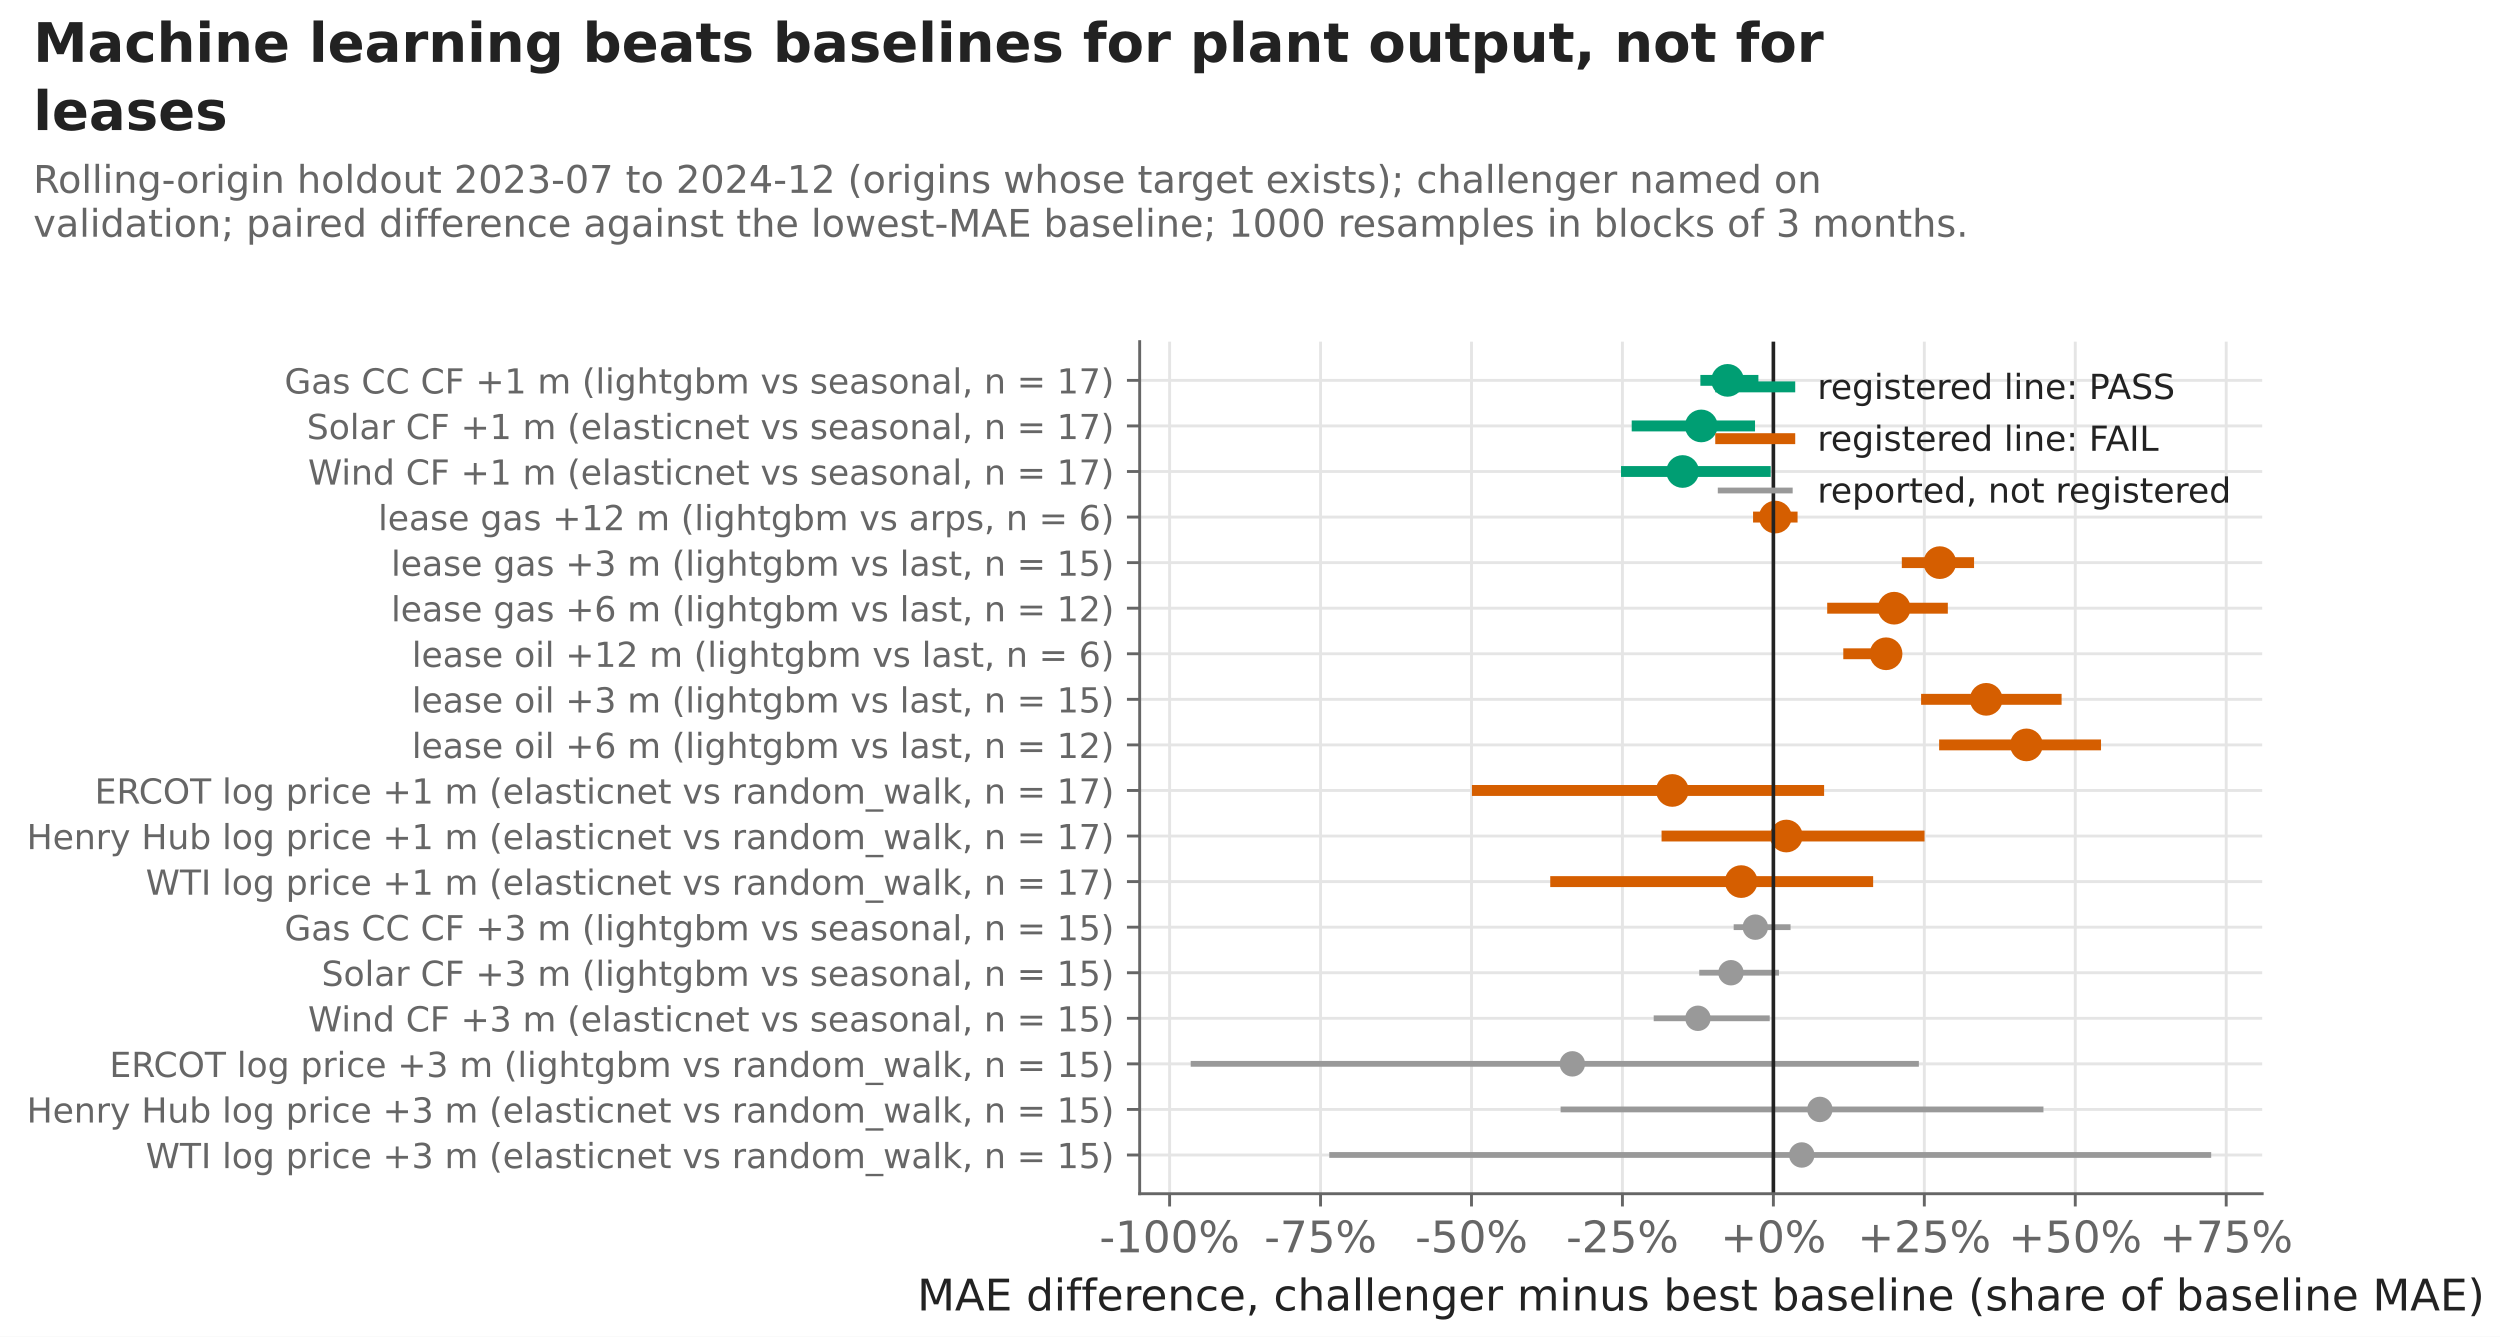
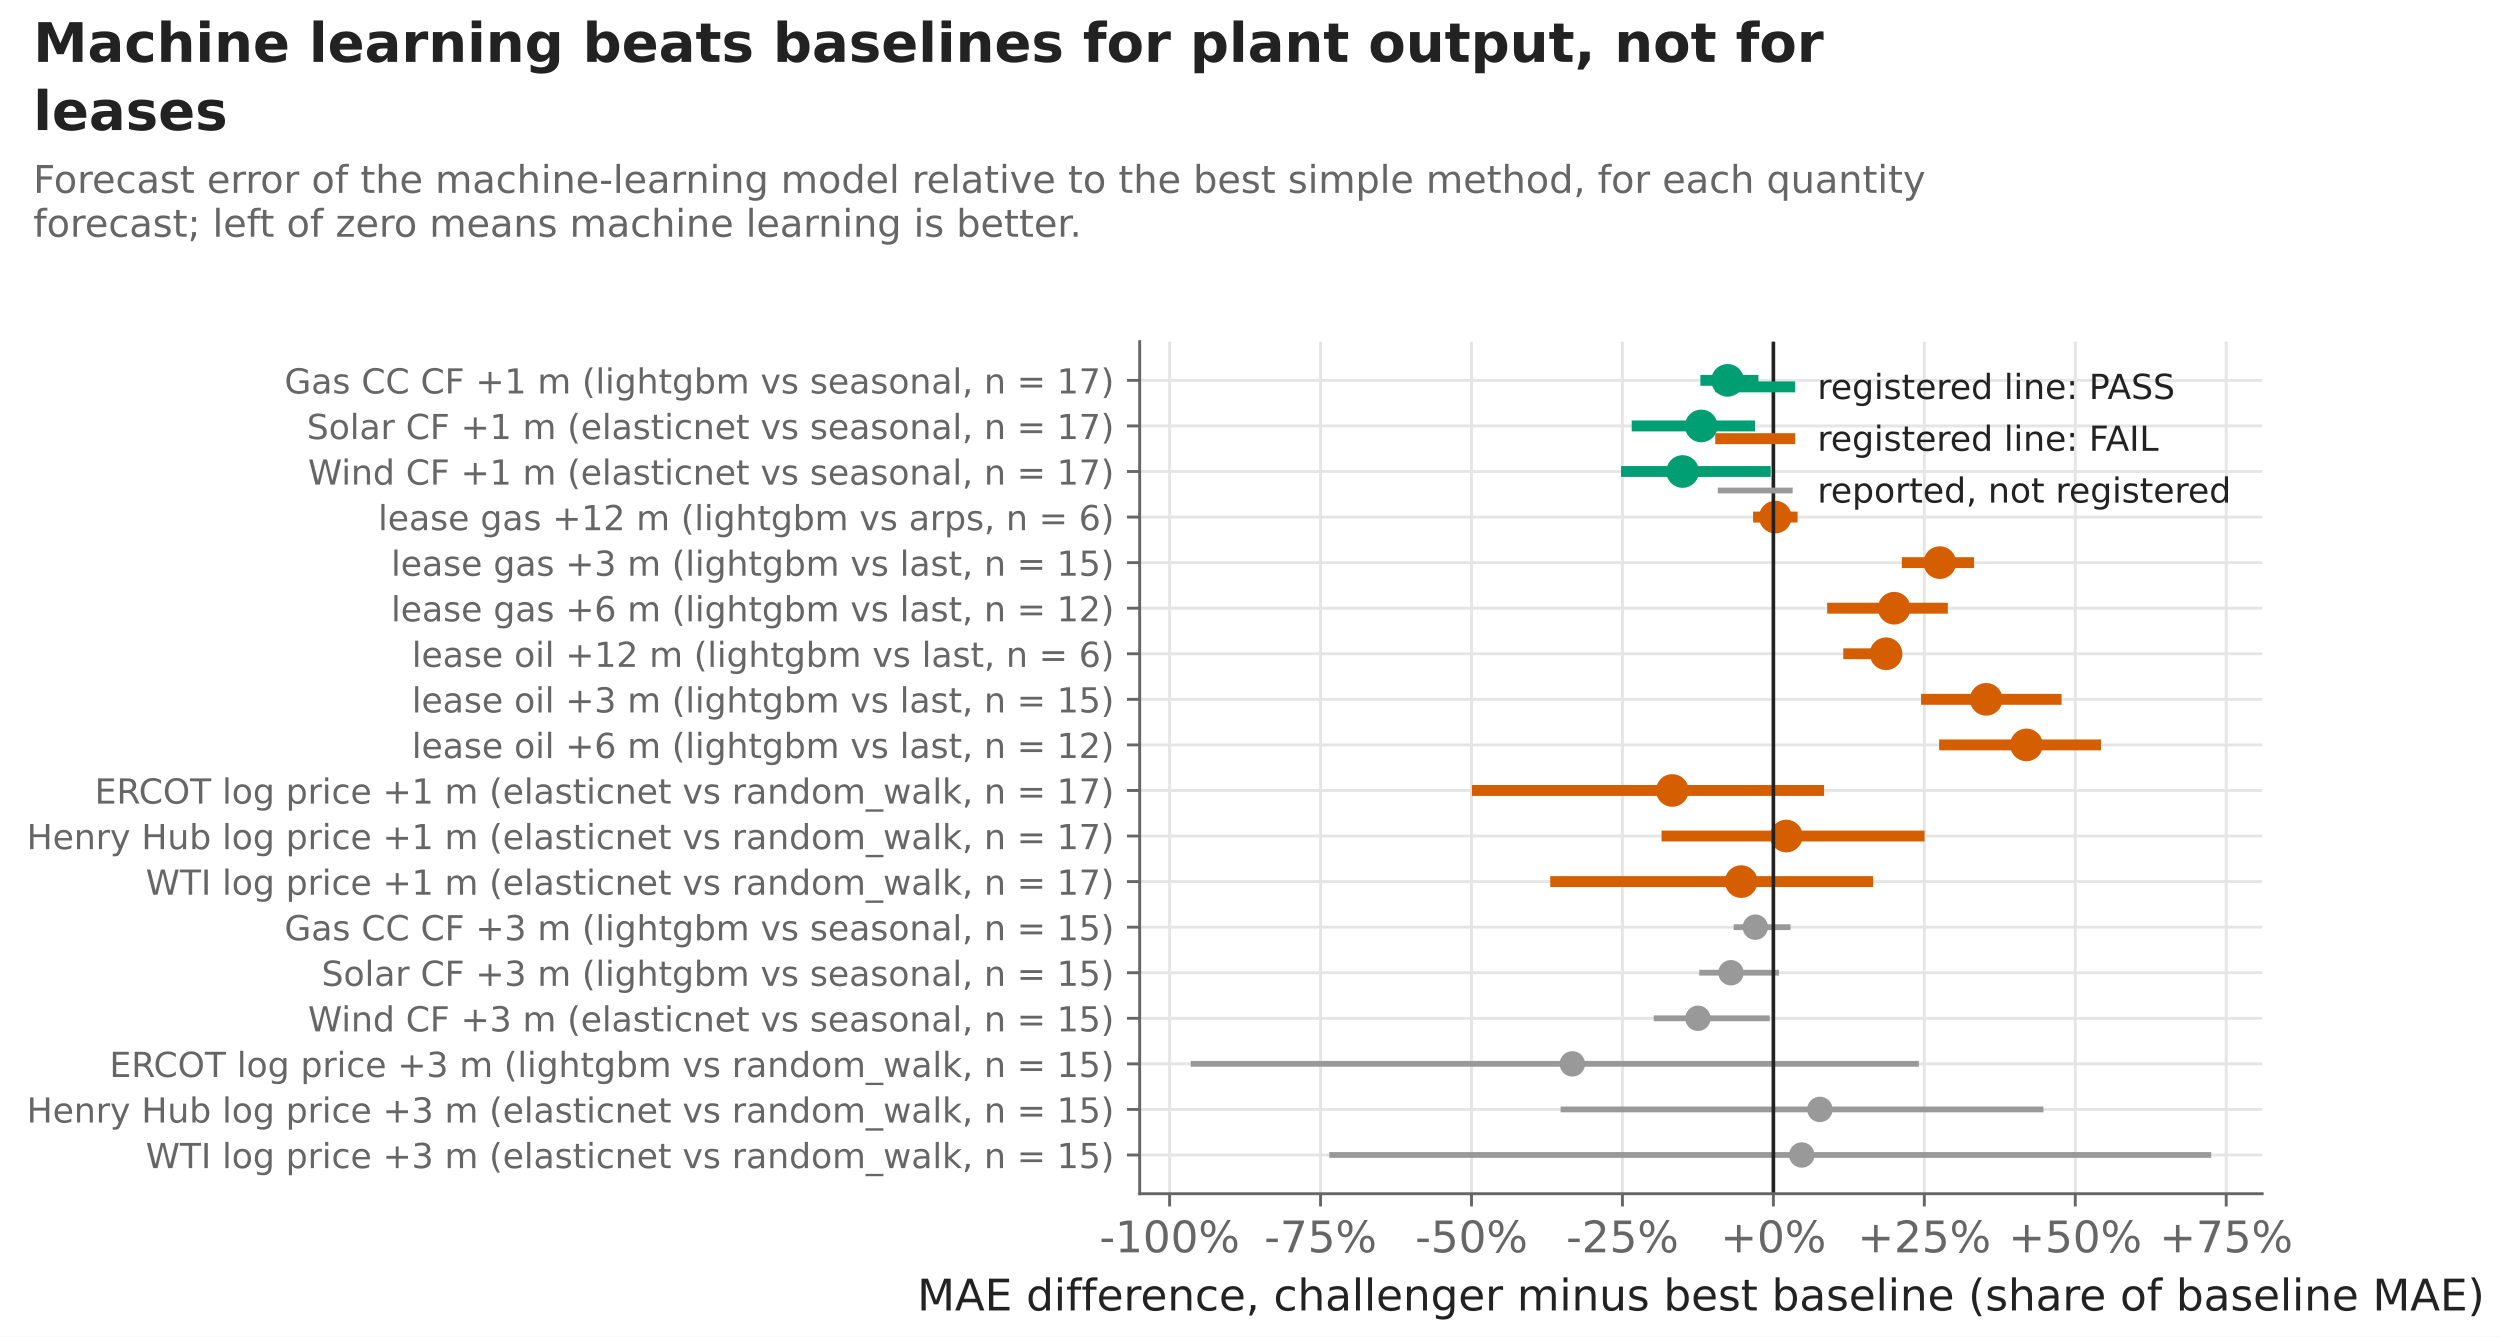
<svg xmlns="http://www.w3.org/2000/svg" xmlns:xlink="http://www.w3.org/1999/xlink" width="687.71pt" height="367.694pt" viewBox="0 0 687.71 367.694" version="1.1">
  <defs>
    <style type="text/css">*{stroke-linejoin: round; stroke-linecap: butt}</style>
  </defs>
  <g id="figure_1">
    <g id="patch_1">
      <path d="M 0 367.694  L 687.71 367.694  L 687.71 0  L 0 0  z " style="fill: #ffffff" />
    </g>
    <g id="axes_1">
      <g id="patch_2">
        <path d="M 313.505 328.374  L 622.297 328.374  L 622.297 93.98  L 313.505 93.98  z " style="fill: #ffffff" />
      </g>
      <g id="matplotlib.axis_1">
        <g id="xtick_1">
          <g id="line2d_1">
            <path d="M 321.74 328.374  L 321.74 93.98  " clip-path="url(#pb493843e03)" style="fill: none; stroke: #e5e5e5; stroke-width: 0.8; stroke-linecap: square" />
          </g>
          <g id="line2d_2">
            <defs>
              <path id="me00eba5936" d="M 0 0  L 0 3.5  " style="stroke: #666666; stroke-width: 0.8" />
            </defs>
            <g>
              <use xlink:href="#me00eba5936" x="321.74" y="328.374" style="fill: #666666; stroke: #666666; stroke-width: 0.8" />
            </g>
          </g>
          <g id="text_1">
            <text style="font-size: 12px; font-family: 'DejaVu Sans', 'Bitstream Vera Sans', 'Computer Modern Sans Serif', 'Lucida Grande', 'Verdana', 'Geneva', 'Lucid', 'Arial', 'Helvetica', 'Avant Garde', sans-serif; text-anchor: middle; fill: #666666" x="321.74" y="344.491" transform="rotate(-0 321.7399 344.4907)">-100%</text>
          </g>
        </g>
        <g id="xtick_2">
          <g id="line2d_3">
            <path d="M 363.262 328.374  L 363.262 93.98  " clip-path="url(#pb493843e03)" style="fill: none; stroke: #e5e5e5; stroke-width: 0.8; stroke-linecap: square" />
          </g>
          <g id="line2d_4">
            <g>
              <use xlink:href="#me00eba5936" x="363.262" y="328.374" style="fill: #666666; stroke: #666666; stroke-width: 0.8" />
            </g>
          </g>
          <g id="text_2">
            <text style="font-size: 12px; font-family: 'DejaVu Sans', 'Bitstream Vera Sans', 'Computer Modern Sans Serif', 'Lucida Grande', 'Verdana', 'Geneva', 'Lucid', 'Arial', 'Helvetica', 'Avant Garde', sans-serif; text-anchor: middle; fill: #666666" x="363.262" y="344.491" transform="rotate(-0 363.2621 344.4907)">-75%</text>
          </g>
        </g>
        <g id="xtick_3">
          <g id="line2d_5">
            <path d="M 404.784 328.374  L 404.784 93.98  " clip-path="url(#pb493843e03)" style="fill: none; stroke: #e5e5e5; stroke-width: 0.8; stroke-linecap: square" />
          </g>
          <g id="line2d_6">
            <g>
              <use xlink:href="#me00eba5936" x="404.784" y="328.374" style="fill: #666666; stroke: #666666; stroke-width: 0.8" />
            </g>
          </g>
          <g id="text_3">
            <text style="font-size: 12px; font-family: 'DejaVu Sans', 'Bitstream Vera Sans', 'Computer Modern Sans Serif', 'Lucida Grande', 'Verdana', 'Geneva', 'Lucid', 'Arial', 'Helvetica', 'Avant Garde', sans-serif; text-anchor: middle; fill: #666666" x="404.784" y="344.491" transform="rotate(-0 404.7843 344.4907)">-50%</text>
          </g>
        </g>
        <g id="xtick_4">
          <g id="line2d_7">
            <path d="M 446.306 328.374  L 446.306 93.98  " clip-path="url(#pb493843e03)" style="fill: none; stroke: #e5e5e5; stroke-width: 0.8; stroke-linecap: square" />
          </g>
          <g id="line2d_8">
            <g>
              <use xlink:href="#me00eba5936" x="446.306" y="328.374" style="fill: #666666; stroke: #666666; stroke-width: 0.8" />
            </g>
          </g>
          <g id="text_4">
            <text style="font-size: 12px; font-family: 'DejaVu Sans', 'Bitstream Vera Sans', 'Computer Modern Sans Serif', 'Lucida Grande', 'Verdana', 'Geneva', 'Lucid', 'Arial', 'Helvetica', 'Avant Garde', sans-serif; text-anchor: middle; fill: #666666" x="446.306" y="344.491" transform="rotate(-0 446.3065 344.4907)">-25%</text>
          </g>
        </g>
        <g id="xtick_5">
          <g id="line2d_9">
            <path d="M 487.829 328.374  L 487.829 93.98  " clip-path="url(#pb493843e03)" style="fill: none; stroke: #e5e5e5; stroke-width: 0.8; stroke-linecap: square" />
          </g>
          <g id="line2d_10">
            <g>
              <use xlink:href="#me00eba5936" x="487.829" y="328.374" style="fill: #666666; stroke: #666666; stroke-width: 0.8" />
            </g>
          </g>
          <g id="text_5">
            <text style="font-size: 12px; font-family: 'DejaVu Sans', 'Bitstream Vera Sans', 'Computer Modern Sans Serif', 'Lucida Grande', 'Verdana', 'Geneva', 'Lucid', 'Arial', 'Helvetica', 'Avant Garde', sans-serif; text-anchor: middle; fill: #666666" x="487.829" y="344.491" transform="rotate(-0 487.8287 344.4907)">+0%</text>
          </g>
        </g>
        <g id="xtick_6">
          <g id="line2d_11">
            <path d="M 529.351 328.374  L 529.351 93.98  " clip-path="url(#pb493843e03)" style="fill: none; stroke: #e5e5e5; stroke-width: 0.8; stroke-linecap: square" />
          </g>
          <g id="line2d_12">
            <g>
              <use xlink:href="#me00eba5936" x="529.351" y="328.374" style="fill: #666666; stroke: #666666; stroke-width: 0.8" />
            </g>
          </g>
          <g id="text_6">
            <text style="font-size: 12px; font-family: 'DejaVu Sans', 'Bitstream Vera Sans', 'Computer Modern Sans Serif', 'Lucida Grande', 'Verdana', 'Geneva', 'Lucid', 'Arial', 'Helvetica', 'Avant Garde', sans-serif; text-anchor: middle; fill: #666666" x="529.351" y="344.491" transform="rotate(-0 529.3509 344.4907)">+25%</text>
          </g>
        </g>
        <g id="xtick_7">
          <g id="line2d_13">
            <path d="M 570.873 328.374  L 570.873 93.98  " clip-path="url(#pb493843e03)" style="fill: none; stroke: #e5e5e5; stroke-width: 0.8; stroke-linecap: square" />
          </g>
          <g id="line2d_14">
            <g>
              <use xlink:href="#me00eba5936" x="570.873" y="328.374" style="fill: #666666; stroke: #666666; stroke-width: 0.8" />
            </g>
          </g>
          <g id="text_7">
            <text style="font-size: 12px; font-family: 'DejaVu Sans', 'Bitstream Vera Sans', 'Computer Modern Sans Serif', 'Lucida Grande', 'Verdana', 'Geneva', 'Lucid', 'Arial', 'Helvetica', 'Avant Garde', sans-serif; text-anchor: middle; fill: #666666" x="570.873" y="344.491" transform="rotate(-0 570.8731 344.4907)">+50%</text>
          </g>
        </g>
        <g id="xtick_8">
          <g id="line2d_15">
            <path d="M 612.395 328.374  L 612.395 93.98  " clip-path="url(#pb493843e03)" style="fill: none; stroke: #e5e5e5; stroke-width: 0.8; stroke-linecap: square" />
          </g>
          <g id="line2d_16">
            <g>
              <use xlink:href="#me00eba5936" x="612.395" y="328.374" style="fill: #666666; stroke: #666666; stroke-width: 0.8" />
            </g>
          </g>
          <g id="text_8">
            <text style="font-size: 12px; font-family: 'DejaVu Sans', 'Bitstream Vera Sans', 'Computer Modern Sans Serif', 'Lucida Grande', 'Verdana', 'Geneva', 'Lucid', 'Arial', 'Helvetica', 'Avant Garde', sans-serif; text-anchor: middle; fill: #666666" x="612.395" y="344.491" transform="rotate(-0 612.3953 344.4907)">+75%</text>
          </g>
        </g>
        <g id="text_9">
          <text style="font-size: 12px; font-family: 'DejaVu Sans', 'Bitstream Vera Sans', 'Computer Modern Sans Serif', 'Lucida Grande', 'Verdana', 'Geneva', 'Lucid', 'Arial', 'Helvetica', 'Avant Garde', sans-serif; text-anchor: middle; fill: #222222" x="467.901" y="360.492" transform="rotate(-0 467.9007 360.4917)">MAE difference, challenger minus best baseline (share of baseline MAE)</text>
        </g>
      </g>
      <g id="matplotlib.axis_2">
        <g id="ytick_1">
          <g id="line2d_17">
            <path d="M 313.505 104.634  L 622.297 104.634  " clip-path="url(#pb493843e03)" style="fill: none; stroke: #e5e5e5; stroke-width: 0.8; stroke-linecap: square" />
          </g>
          <g id="line2d_18">
            <defs>
              <path id="mce5acbc380" d="M 0 0  L -3.5 0  " style="stroke: #666666; stroke-width: 0.8" />
            </defs>
            <g>
              <use xlink:href="#mce5acbc380" x="313.505" y="104.634" style="fill: #666666; stroke: #666666; stroke-width: 0.8" />
            </g>
          </g>
          <g id="text_10">
            <text style="font-size: 9.5px; font-family: 'DejaVu Sans', 'Bitstream Vera Sans', 'Computer Modern Sans Serif', 'Lucida Grande', 'Verdana', 'Geneva', 'Lucid', 'Arial', 'Helvetica', 'Avant Garde', sans-serif; text-anchor: end; fill: #666666" x="306.505" y="108.244" transform="rotate(-0 306.5046 108.2437)">Gas CC CF +1 m  (lightgbm vs seasonal, n = 17)</text>
          </g>
        </g>
        <g id="ytick_2">
          <g id="line2d_19">
            <path d="M 313.505 117.169  L 622.297 117.169  " clip-path="url(#pb493843e03)" style="fill: none; stroke: #e5e5e5; stroke-width: 0.8; stroke-linecap: square" />
          </g>
          <g id="line2d_20">
            <g>
              <use xlink:href="#mce5acbc380" x="313.505" y="117.169" style="fill: #666666; stroke: #666666; stroke-width: 0.8" />
            </g>
          </g>
          <g id="text_11">
            <text style="font-size: 9.5px; font-family: 'DejaVu Sans', 'Bitstream Vera Sans', 'Computer Modern Sans Serif', 'Lucida Grande', 'Verdana', 'Geneva', 'Lucid', 'Arial', 'Helvetica', 'Avant Garde', sans-serif; text-anchor: end; fill: #666666" x="306.505" y="120.778" transform="rotate(-0 306.5046 120.7781)">Solar CF +1 m  (elasticnet vs seasonal, n = 17)</text>
          </g>
        </g>
        <g id="ytick_3">
          <g id="line2d_21">
            <path d="M 313.505 129.703  L 622.297 129.703  " clip-path="url(#pb493843e03)" style="fill: none; stroke: #e5e5e5; stroke-width: 0.8; stroke-linecap: square" />
          </g>
          <g id="line2d_22">
            <g>
              <use xlink:href="#mce5acbc380" x="313.505" y="129.703" style="fill: #666666; stroke: #666666; stroke-width: 0.8" />
            </g>
          </g>
          <g id="text_12">
            <text style="font-size: 9.5px; font-family: 'DejaVu Sans', 'Bitstream Vera Sans', 'Computer Modern Sans Serif', 'Lucida Grande', 'Verdana', 'Geneva', 'Lucid', 'Arial', 'Helvetica', 'Avant Garde', sans-serif; text-anchor: end; fill: #666666" x="306.505" y="133.312" transform="rotate(-0 306.5046 133.3125)">Wind CF +1 m  (elasticnet vs seasonal, n = 17)</text>
          </g>
        </g>
        <g id="ytick_4">
          <g id="line2d_23">
            <path d="M 313.505 142.238  L 622.297 142.238  " clip-path="url(#pb493843e03)" style="fill: none; stroke: #e5e5e5; stroke-width: 0.8; stroke-linecap: square" />
          </g>
          <g id="line2d_24">
            <g>
              <use xlink:href="#mce5acbc380" x="313.505" y="142.238" style="fill: #666666; stroke: #666666; stroke-width: 0.8" />
            </g>
          </g>
          <g id="text_13">
            <text style="font-size: 9.5px; font-family: 'DejaVu Sans', 'Bitstream Vera Sans', 'Computer Modern Sans Serif', 'Lucida Grande', 'Verdana', 'Geneva', 'Lucid', 'Arial', 'Helvetica', 'Avant Garde', sans-serif; text-anchor: end; fill: #666666" x="306.505" y="145.847" transform="rotate(-0 306.5046 145.8469)">lease gas +12 m  (lightgbm vs arps, n = 6)</text>
          </g>
        </g>
        <g id="ytick_5">
          <g id="line2d_25">
            <path d="M 313.505 154.772  L 622.297 154.772  " clip-path="url(#pb493843e03)" style="fill: none; stroke: #e5e5e5; stroke-width: 0.8; stroke-linecap: square" />
          </g>
          <g id="line2d_26">
            <g>
              <use xlink:href="#mce5acbc380" x="313.505" y="154.772" style="fill: #666666; stroke: #666666; stroke-width: 0.8" />
            </g>
          </g>
          <g id="text_14">
            <text style="font-size: 9.5px; font-family: 'DejaVu Sans', 'Bitstream Vera Sans', 'Computer Modern Sans Serif', 'Lucida Grande', 'Verdana', 'Geneva', 'Lucid', 'Arial', 'Helvetica', 'Avant Garde', sans-serif; text-anchor: end; fill: #666666" x="306.505" y="158.381" transform="rotate(-0 306.5046 158.3813)">lease gas +3 m  (lightgbm vs last, n = 15)</text>
          </g>
        </g>
        <g id="ytick_6">
          <g id="line2d_27">
            <path d="M 313.505 167.306  L 622.297 167.306  " clip-path="url(#pb493843e03)" style="fill: none; stroke: #e5e5e5; stroke-width: 0.8; stroke-linecap: square" />
          </g>
          <g id="line2d_28">
            <g>
              <use xlink:href="#mce5acbc380" x="313.505" y="167.306" style="fill: #666666; stroke: #666666; stroke-width: 0.8" />
            </g>
          </g>
          <g id="text_15">
            <text style="font-size: 9.5px; font-family: 'DejaVu Sans', 'Bitstream Vera Sans', 'Computer Modern Sans Serif', 'Lucida Grande', 'Verdana', 'Geneva', 'Lucid', 'Arial', 'Helvetica', 'Avant Garde', sans-serif; text-anchor: end; fill: #666666" x="306.505" y="170.916" transform="rotate(-0 306.5046 170.9157)">lease gas +6 m  (lightgbm vs last, n = 12)</text>
          </g>
        </g>
        <g id="ytick_7">
          <g id="line2d_29">
            <path d="M 313.505 179.841  L 622.297 179.841  " clip-path="url(#pb493843e03)" style="fill: none; stroke: #e5e5e5; stroke-width: 0.8; stroke-linecap: square" />
          </g>
          <g id="line2d_30">
            <g>
              <use xlink:href="#mce5acbc380" x="313.505" y="179.841" style="fill: #666666; stroke: #666666; stroke-width: 0.8" />
            </g>
          </g>
          <g id="text_16">
            <text style="font-size: 9.5px; font-family: 'DejaVu Sans', 'Bitstream Vera Sans', 'Computer Modern Sans Serif', 'Lucida Grande', 'Verdana', 'Geneva', 'Lucid', 'Arial', 'Helvetica', 'Avant Garde', sans-serif; text-anchor: end; fill: #666666" x="306.505" y="183.45" transform="rotate(-0 306.5046 183.4501)">lease oil +12 m  (lightgbm vs last, n = 6)</text>
          </g>
        </g>
        <g id="ytick_8">
          <g id="line2d_31">
            <path d="M 313.505 192.375  L 622.297 192.375  " clip-path="url(#pb493843e03)" style="fill: none; stroke: #e5e5e5; stroke-width: 0.8; stroke-linecap: square" />
          </g>
          <g id="line2d_32">
            <g>
              <use xlink:href="#mce5acbc380" x="313.505" y="192.375" style="fill: #666666; stroke: #666666; stroke-width: 0.8" />
            </g>
          </g>
          <g id="text_17">
            <text style="font-size: 9.5px; font-family: 'DejaVu Sans', 'Bitstream Vera Sans', 'Computer Modern Sans Serif', 'Lucida Grande', 'Verdana', 'Geneva', 'Lucid', 'Arial', 'Helvetica', 'Avant Garde', sans-serif; text-anchor: end; fill: #666666" x="306.505" y="195.985" transform="rotate(-0 306.5046 195.9845)">lease oil +3 m  (lightgbm vs last, n = 15)</text>
          </g>
        </g>
        <g id="ytick_9">
          <g id="line2d_33">
            <path d="M 313.505 204.91  L 622.297 204.91  " clip-path="url(#pb493843e03)" style="fill: none; stroke: #e5e5e5; stroke-width: 0.8; stroke-linecap: square" />
          </g>
          <g id="line2d_34">
            <g>
              <use xlink:href="#mce5acbc380" x="313.505" y="204.91" style="fill: #666666; stroke: #666666; stroke-width: 0.8" />
            </g>
          </g>
          <g id="text_18">
            <text style="font-size: 9.5px; font-family: 'DejaVu Sans', 'Bitstream Vera Sans', 'Computer Modern Sans Serif', 'Lucida Grande', 'Verdana', 'Geneva', 'Lucid', 'Arial', 'Helvetica', 'Avant Garde', sans-serif; text-anchor: end; fill: #666666" x="306.505" y="208.519" transform="rotate(-0 306.5046 208.5189)">lease oil +6 m  (lightgbm vs last, n = 12)</text>
          </g>
        </g>
        <g id="ytick_10">
          <g id="line2d_35">
            <path d="M 313.505 217.444  L 622.297 217.444  " clip-path="url(#pb493843e03)" style="fill: none; stroke: #e5e5e5; stroke-width: 0.8; stroke-linecap: square" />
          </g>
          <g id="line2d_36">
            <g>
              <use xlink:href="#mce5acbc380" x="313.505" y="217.444" style="fill: #666666; stroke: #666666; stroke-width: 0.8" />
            </g>
          </g>
          <g id="text_19">
            <text style="font-size: 9.5px; font-family: 'DejaVu Sans', 'Bitstream Vera Sans', 'Computer Modern Sans Serif', 'Lucida Grande', 'Verdana', 'Geneva', 'Lucid', 'Arial', 'Helvetica', 'Avant Garde', sans-serif; text-anchor: end; fill: #666666" x="306.505" y="221.053" transform="rotate(-0 306.5046 221.0533)">ERCOT log price +1 m  (elasticnet vs random_walk, n = 17)</text>
          </g>
        </g>
        <g id="ytick_11">
          <g id="line2d_37">
            <path d="M 313.505 229.978  L 622.297 229.978  " clip-path="url(#pb493843e03)" style="fill: none; stroke: #e5e5e5; stroke-width: 0.8; stroke-linecap: square" />
          </g>
          <g id="line2d_38">
            <g>
              <use xlink:href="#mce5acbc380" x="313.505" y="229.978" style="fill: #666666; stroke: #666666; stroke-width: 0.8" />
            </g>
          </g>
          <g id="text_20">
            <text style="font-size: 9.5px; font-family: 'DejaVu Sans', 'Bitstream Vera Sans', 'Computer Modern Sans Serif', 'Lucida Grande', 'Verdana', 'Geneva', 'Lucid', 'Arial', 'Helvetica', 'Avant Garde', sans-serif; text-anchor: end; fill: #666666" x="306.505" y="233.588" transform="rotate(-0 306.5046 233.5877)">Henry Hub log price +1 m  (elasticnet vs random_walk, n = 17)</text>
          </g>
        </g>
        <g id="ytick_12">
          <g id="line2d_39">
            <path d="M 313.505 242.513  L 622.297 242.513  " clip-path="url(#pb493843e03)" style="fill: none; stroke: #e5e5e5; stroke-width: 0.8; stroke-linecap: square" />
          </g>
          <g id="line2d_40">
            <g>
              <use xlink:href="#mce5acbc380" x="313.505" y="242.513" style="fill: #666666; stroke: #666666; stroke-width: 0.8" />
            </g>
          </g>
          <g id="text_21">
            <text style="font-size: 9.5px; font-family: 'DejaVu Sans', 'Bitstream Vera Sans', 'Computer Modern Sans Serif', 'Lucida Grande', 'Verdana', 'Geneva', 'Lucid', 'Arial', 'Helvetica', 'Avant Garde', sans-serif; text-anchor: end; fill: #666666" x="306.505" y="246.122" transform="rotate(-0 306.5046 246.1221)">WTI log price +1 m  (elasticnet vs random_walk, n = 17)</text>
          </g>
        </g>
        <g id="ytick_13">
          <g id="line2d_41">
            <path d="M 313.505 255.047  L 622.297 255.047  " clip-path="url(#pb493843e03)" style="fill: none; stroke: #e5e5e5; stroke-width: 0.8; stroke-linecap: square" />
          </g>
          <g id="line2d_42">
            <g>
              <use xlink:href="#mce5acbc380" x="313.505" y="255.047" style="fill: #666666; stroke: #666666; stroke-width: 0.8" />
            </g>
          </g>
          <g id="text_22">
            <text style="font-size: 9.5px; font-family: 'DejaVu Sans', 'Bitstream Vera Sans', 'Computer Modern Sans Serif', 'Lucida Grande', 'Verdana', 'Geneva', 'Lucid', 'Arial', 'Helvetica', 'Avant Garde', sans-serif; text-anchor: end; fill: #666666" x="306.505" y="258.657" transform="rotate(-0 306.5046 258.6565)">Gas CC CF +3 m  (lightgbm vs seasonal, n = 15)</text>
          </g>
        </g>
        <g id="ytick_14">
          <g id="line2d_43">
            <path d="M 313.505 267.582  L 622.297 267.582  " clip-path="url(#pb493843e03)" style="fill: none; stroke: #e5e5e5; stroke-width: 0.8; stroke-linecap: square" />
          </g>
          <g id="line2d_44">
            <g>
              <use xlink:href="#mce5acbc380" x="313.505" y="267.582" style="fill: #666666; stroke: #666666; stroke-width: 0.8" />
            </g>
          </g>
          <g id="text_23">
            <text style="font-size: 9.5px; font-family: 'DejaVu Sans', 'Bitstream Vera Sans', 'Computer Modern Sans Serif', 'Lucida Grande', 'Verdana', 'Geneva', 'Lucid', 'Arial', 'Helvetica', 'Avant Garde', sans-serif; text-anchor: end; fill: #666666" x="306.505" y="271.191" transform="rotate(-0 306.5046 271.1909)">Solar CF +3 m  (lightgbm vs seasonal, n = 15)</text>
          </g>
        </g>
        <g id="ytick_15">
          <g id="line2d_45">
            <path d="M 313.505 280.116  L 622.297 280.116  " clip-path="url(#pb493843e03)" style="fill: none; stroke: #e5e5e5; stroke-width: 0.8; stroke-linecap: square" />
          </g>
          <g id="line2d_46">
            <g>
              <use xlink:href="#mce5acbc380" x="313.505" y="280.116" style="fill: #666666; stroke: #666666; stroke-width: 0.8" />
            </g>
          </g>
          <g id="text_24">
            <text style="font-size: 9.5px; font-family: 'DejaVu Sans', 'Bitstream Vera Sans', 'Computer Modern Sans Serif', 'Lucida Grande', 'Verdana', 'Geneva', 'Lucid', 'Arial', 'Helvetica', 'Avant Garde', sans-serif; text-anchor: end; fill: #666666" x="306.505" y="283.725" transform="rotate(-0 306.5046 283.7254)">Wind CF +3 m  (elasticnet vs seasonal, n = 15)</text>
          </g>
        </g>
        <g id="ytick_16">
          <g id="line2d_47">
            <path d="M 313.505 292.65  L 622.297 292.65  " clip-path="url(#pb493843e03)" style="fill: none; stroke: #e5e5e5; stroke-width: 0.8; stroke-linecap: square" />
          </g>
          <g id="line2d_48">
            <g>
              <use xlink:href="#mce5acbc380" x="313.505" y="292.65" style="fill: #666666; stroke: #666666; stroke-width: 0.8" />
            </g>
          </g>
          <g id="text_25">
            <text style="font-size: 9.5px; font-family: 'DejaVu Sans', 'Bitstream Vera Sans', 'Computer Modern Sans Serif', 'Lucida Grande', 'Verdana', 'Geneva', 'Lucid', 'Arial', 'Helvetica', 'Avant Garde', sans-serif; text-anchor: end; fill: #666666" x="306.505" y="296.26" transform="rotate(-0 306.5046 296.2598)">ERCOT log price +3 m  (lightgbm vs random_walk, n = 15)</text>
          </g>
        </g>
        <g id="ytick_17">
          <g id="line2d_49">
            <path d="M 313.505 305.185  L 622.297 305.185  " clip-path="url(#pb493843e03)" style="fill: none; stroke: #e5e5e5; stroke-width: 0.8; stroke-linecap: square" />
          </g>
          <g id="line2d_50">
            <g>
              <use xlink:href="#mce5acbc380" x="313.505" y="305.185" style="fill: #666666; stroke: #666666; stroke-width: 0.8" />
            </g>
          </g>
          <g id="text_26">
            <text style="font-size: 9.5px; font-family: 'DejaVu Sans', 'Bitstream Vera Sans', 'Computer Modern Sans Serif', 'Lucida Grande', 'Verdana', 'Geneva', 'Lucid', 'Arial', 'Helvetica', 'Avant Garde', sans-serif; text-anchor: end; fill: #666666" x="306.505" y="308.794" transform="rotate(-0 306.5046 308.7942)">Henry Hub log price +3 m  (elasticnet vs random_walk, n = 15)</text>
          </g>
        </g>
        <g id="ytick_18">
          <g id="line2d_51">
            <path d="M 313.505 317.719  L 622.297 317.719  " clip-path="url(#pb493843e03)" style="fill: none; stroke: #e5e5e5; stroke-width: 0.8; stroke-linecap: square" />
          </g>
          <g id="line2d_52">
            <g>
              <use xlink:href="#mce5acbc380" x="313.505" y="317.719" style="fill: #666666; stroke: #666666; stroke-width: 0.8" />
            </g>
          </g>
          <g id="text_27">
            <text style="font-size: 9.5px; font-family: 'DejaVu Sans', 'Bitstream Vera Sans', 'Computer Modern Sans Serif', 'Lucida Grande', 'Verdana', 'Geneva', 'Lucid', 'Arial', 'Helvetica', 'Avant Garde', sans-serif; text-anchor: end; fill: #666666" x="306.505" y="321.329" transform="rotate(-0 306.5046 321.3286)">WTI log price +3 m  (elasticnet vs random_walk, n = 15)</text>
          </g>
        </g>
      </g>
      <g id="LineCollection_1">
        <path d="M 467.748 104.634  L 483.705 104.634  " clip-path="url(#pb493843e03)" style="fill: none; stroke: #009e73; stroke-width: 3" />
      </g>
      <g id="line2d_53">
        <defs>
          <path id="m958e63467d" d="M 0 4  C 1.061 4 2.078 3.579 2.828 2.828  C 3.579 2.078 4 1.061 4 0  C 4 -1.061 3.579 -2.078 2.828 -2.828  C 2.078 -3.579 1.061 -4 0 -4  C -1.061 -4 -2.078 -3.579 -2.828 -2.828  C -3.579 -2.078 -4 -1.061 -4 0  C -4 1.061 -3.579 2.078 -2.828 2.828  C -2.078 3.579 -1.061 4 0 4  z " style="stroke: #009e73" />
        </defs>
        <g clip-path="url(#pb493843e03)">
          <use xlink:href="#m958e63467d" x="475.232" y="104.634" style="fill: #009e73; stroke: #009e73" />
        </g>
      </g>
      <g id="LineCollection_2">
        <path d="M 448.856 117.169  L 482.78 117.169  " clip-path="url(#pb493843e03)" style="fill: none; stroke: #009e73; stroke-width: 3" />
      </g>
      <g id="line2d_54">
        <g clip-path="url(#pb493843e03)">
          <use xlink:href="#m958e63467d" x="467.99" y="117.169" style="fill: #009e73; stroke: #009e73" />
        </g>
      </g>
      <g id="LineCollection_3">
        <path d="M 445.915 129.703  L 487.093 129.703  " clip-path="url(#pb493843e03)" style="fill: none; stroke: #009e73; stroke-width: 3" />
      </g>
      <g id="line2d_55">
        <g clip-path="url(#pb493843e03)">
          <use xlink:href="#m958e63467d" x="462.862" y="129.703" style="fill: #009e73; stroke: #009e73" />
        </g>
      </g>
      <g id="LineCollection_4">
        <path d="M 482.238 142.238  L 494.483 142.238  " clip-path="url(#pb493843e03)" style="fill: none; stroke: #d55e00; stroke-width: 3" />
      </g>
      <g id="line2d_56">
        <defs>
          <path id="mf929b0cd1c" d="M 0 4  C 1.061 4 2.078 3.579 2.828 2.828  C 3.579 2.078 4 1.061 4 0  C 4 -1.061 3.579 -2.078 2.828 -2.828  C 2.078 -3.579 1.061 -4 0 -4  C -1.061 -4 -2.078 -3.579 -2.828 -2.828  C -3.579 -2.078 -4 -1.061 -4 0  C -4 1.061 -3.579 2.078 -2.828 2.828  C -2.078 3.579 -1.061 4 0 4  z " style="stroke: #d55e00" />
        </defs>
        <g clip-path="url(#pb493843e03)">
          <use xlink:href="#mf929b0cd1c" x="488.36" y="142.238" style="fill: #d55e00; stroke: #d55e00" />
        </g>
      </g>
      <g id="LineCollection_5">
        <path d="M 523.158 154.772  L 543.032 154.772  " clip-path="url(#pb493843e03)" style="fill: none; stroke: #d55e00; stroke-width: 3" />
      </g>
      <g id="line2d_57">
        <g clip-path="url(#pb493843e03)">
          <use xlink:href="#mf929b0cd1c" x="533.613" y="154.772" style="fill: #d55e00; stroke: #d55e00" />
        </g>
      </g>
      <g id="LineCollection_6">
        <path d="M 502.631 167.306  L 535.815 167.306  " clip-path="url(#pb493843e03)" style="fill: none; stroke: #d55e00; stroke-width: 3" />
      </g>
      <g id="line2d_58">
        <g clip-path="url(#pb493843e03)">
          <use xlink:href="#mf929b0cd1c" x="521.052" y="167.306" style="fill: #d55e00; stroke: #d55e00" />
        </g>
      </g>
      <g id="LineCollection_7">
        <path d="M 507.058 179.841  L 519.261 179.841  " clip-path="url(#pb493843e03)" style="fill: none; stroke: #d55e00; stroke-width: 3" />
      </g>
      <g id="line2d_59">
        <g clip-path="url(#pb493843e03)">
          <use xlink:href="#mf929b0cd1c" x="518.827" y="179.841" style="fill: #d55e00; stroke: #d55e00" />
        </g>
      </g>
      <g id="LineCollection_8">
        <path d="M 528.46 192.375  L 567.111 192.375  " clip-path="url(#pb493843e03)" style="fill: none; stroke: #d55e00; stroke-width: 3" />
      </g>
      <g id="line2d_60">
        <g clip-path="url(#pb493843e03)">
          <use xlink:href="#mf929b0cd1c" x="546.373" y="192.375" style="fill: #d55e00; stroke: #d55e00" />
        </g>
      </g>
      <g id="LineCollection_9">
        <path d="M 533.423 204.91  L 577.958 204.91  " clip-path="url(#pb493843e03)" style="fill: none; stroke: #d55e00; stroke-width: 3" />
      </g>
      <g id="line2d_61">
        <g clip-path="url(#pb493843e03)">
          <use xlink:href="#mf929b0cd1c" x="557.448" y="204.91" style="fill: #d55e00; stroke: #d55e00" />
        </g>
      </g>
      <g id="LineCollection_10">
        <path d="M 404.902 217.444  L 501.783 217.444  " clip-path="url(#pb493843e03)" style="fill: none; stroke: #d55e00; stroke-width: 3" />
      </g>
      <g id="line2d_62">
        <g clip-path="url(#pb493843e03)">
          <use xlink:href="#mf929b0cd1c" x="460.026" y="217.444" style="fill: #d55e00; stroke: #d55e00" />
        </g>
      </g>
      <g id="LineCollection_11">
        <path d="M 457.069 229.978  L 529.409 229.978  " clip-path="url(#pb493843e03)" style="fill: none; stroke: #d55e00; stroke-width: 3" />
      </g>
      <g id="line2d_63">
        <g clip-path="url(#pb493843e03)">
          <use xlink:href="#mf929b0cd1c" x="491.391" y="229.978" style="fill: #d55e00; stroke: #d55e00" />
        </g>
      </g>
      <g id="LineCollection_12">
        <path d="M 426.448 242.513  L 515.271 242.513  " clip-path="url(#pb493843e03)" style="fill: none; stroke: #d55e00; stroke-width: 3" />
      </g>
      <g id="line2d_64">
        <g clip-path="url(#pb493843e03)">
          <use xlink:href="#mf929b0cd1c" x="478.972" y="242.513" style="fill: #d55e00; stroke: #d55e00" />
        </g>
      </g>
      <g id="LineCollection_13">
        <path d="M 476.908 255.047  L 492.553 255.047  " clip-path="url(#pb493843e03)" style="fill: none; stroke: #999999; stroke-width: 1.6" />
      </g>
      <g id="line2d_65">
        <defs>
          <path id="mb804a9541a" d="M 0 3  C 0.796 3 1.559 2.684 2.121 2.121  C 2.684 1.559 3 0.796 3 0  C 3 -0.796 2.684 -1.559 2.121 -2.121  C 1.559 -2.684 0.796 -3 0 -3  C -0.796 -3 -1.559 -2.684 -2.121 -2.121  C -2.684 -1.559 -3 -0.796 -3 0  C -3 0.796 -2.684 1.559 -2.121 2.121  C -1.559 2.684 -0.796 3 0 3  z " style="stroke: #999999" />
        </defs>
        <g clip-path="url(#pb493843e03)">
          <use xlink:href="#mb804a9541a" x="482.863" y="255.047" style="fill: #999999; stroke: #999999" />
        </g>
      </g>
      <g id="LineCollection_14">
        <path d="M 467.437 267.582  L 489.364 267.582  " clip-path="url(#pb493843e03)" style="fill: none; stroke: #999999; stroke-width: 1.6" />
      </g>
      <g id="line2d_66">
        <g clip-path="url(#pb493843e03)">
          <use xlink:href="#mb804a9541a" x="476.158" y="267.582" style="fill: #999999; stroke: #999999" />
        </g>
      </g>
      <g id="LineCollection_15">
        <path d="M 454.905 280.116  L 486.825 280.116  " clip-path="url(#pb493843e03)" style="fill: none; stroke: #999999; stroke-width: 1.6" />
      </g>
      <g id="line2d_67">
        <g clip-path="url(#pb493843e03)">
          <use xlink:href="#mb804a9541a" x="467.08" y="280.116" style="fill: #999999; stroke: #999999" />
        </g>
      </g>
      <g id="LineCollection_16">
        <path d="M 327.541 292.65  L 527.848 292.65  " clip-path="url(#pb493843e03)" style="fill: none; stroke: #999999; stroke-width: 1.6" />
      </g>
      <g id="line2d_68">
        <g clip-path="url(#pb493843e03)">
          <use xlink:href="#mb804a9541a" x="432.532" y="292.65" style="fill: #999999; stroke: #999999" />
        </g>
      </g>
      <g id="LineCollection_17">
        <path d="M 429.295 305.185  L 562.121 305.185  " clip-path="url(#pb493843e03)" style="fill: none; stroke: #999999; stroke-width: 1.6" />
      </g>
      <g id="line2d_69">
        <g clip-path="url(#pb493843e03)">
          <use xlink:href="#mb804a9541a" x="500.614" y="305.185" style="fill: #999999; stroke: #999999" />
        </g>
      </g>
      <g id="LineCollection_18">
        <path d="M 365.655 317.719  L 608.261 317.719  " clip-path="url(#pb493843e03)" style="fill: none; stroke: #999999; stroke-width: 1.6" />
      </g>
      <g id="line2d_70">
        <g clip-path="url(#pb493843e03)">
          <use xlink:href="#mb804a9541a" x="495.634" y="317.719" style="fill: #999999; stroke: #999999" />
        </g>
      </g>
      <g id="line2d_71">
        <path d="M 487.829 328.374  L 487.829 93.98  " clip-path="url(#pb493843e03)" style="fill: none; stroke: #222222; stroke-linecap: square" />
      </g>
      <g id="patch_3">
        <path d="M 313.505 328.374  L 313.505 93.98  " style="fill: none; stroke: #666666; stroke-width: 0.8; stroke-linejoin: miter; stroke-linecap: square" />
      </g>
      <g id="patch_4">
        <path d="M 313.505 328.374  L 622.297 328.374  " style="fill: none; stroke: #666666; stroke-width: 0.8; stroke-linejoin: miter; stroke-linecap: square" />
      </g>
      <g id="legend_1">
        <g id="line2d_72">
          <path d="M 473.337 106.424  L 482.837 106.424  L 492.337 106.424  " style="fill: none; stroke: #009e73; stroke-width: 3; stroke-linecap: square" />
        </g>
        <g id="text_28">
          <text style="font-size: 9.5px; font-family: 'DejaVu Sans', 'Bitstream Vera Sans', 'Computer Modern Sans Serif', 'Lucida Grande', 'Verdana', 'Geneva', 'Lucid', 'Arial', 'Helvetica', 'Avant Garde', sans-serif; text-anchor: start; fill: #222222" x="499.937" y="109.749" transform="rotate(-0 499.9369 109.7487)">registered line: PASS</text>
        </g>
        <g id="line2d_73">
          <path d="M 473.337 120.674  L 482.837 120.674  L 492.337 120.674  " style="fill: none; stroke: #d55e00; stroke-width: 3; stroke-linecap: square" />
        </g>
        <g id="text_29">
          <text style="font-size: 9.5px; font-family: 'DejaVu Sans', 'Bitstream Vera Sans', 'Computer Modern Sans Serif', 'Lucida Grande', 'Verdana', 'Geneva', 'Lucid', 'Arial', 'Helvetica', 'Avant Garde', sans-serif; text-anchor: start; fill: #222222" x="499.937" y="123.999" transform="rotate(-0 499.9369 123.9994)">registered line: FAIL</text>
        </g>
        <g id="line2d_74">
          <path d="M 473.337 134.925  L 482.837 134.925  L 492.337 134.925  " style="fill: none; stroke: #999999; stroke-width: 1.6; stroke-linecap: square" />
        </g>
        <g id="text_30">
          <text style="font-size: 9.5px; font-family: 'DejaVu Sans', 'Bitstream Vera Sans', 'Computer Modern Sans Serif', 'Lucida Grande', 'Verdana', 'Geneva', 'Lucid', 'Arial', 'Helvetica', 'Avant Garde', sans-serif; text-anchor: start; fill: #222222" x="499.937" y="138.25" transform="rotate(-0 499.9369 138.2502)">reported, not registered</text>
        </g>
      </g>
    </g>
    <g id="text_31">
      <text style="font-weight: 700; font-size: 15px; font-family: 'DejaVu Sans', 'Bitstream Vera Sans', 'Computer Modern Sans Serif', 'Lucida Grande', 'Verdana', 'Geneva', 'Lucid', 'Arial', 'Helvetica', 'Avant Garde', sans-serif; fill: #222222" transform="translate(9.144609 17.02547)">Machine learning beats baselines for plant output, not for</text>
      <text style="font-weight: 700; font-size: 15px; font-family: 'DejaVu Sans', 'Bitstream Vera Sans', 'Computer Modern Sans Serif', 'Lucida Grande', 'Verdana', 'Geneva', 'Lucid', 'Arial', 'Helvetica', 'Avant Garde', sans-serif; fill: #222222" transform="translate(9.144609 35.78719)">leases</text>
    </g>
    <g id="text_32">
-       <text style="font-size: 10.5px; font-family: 'DejaVu Sans', 'Bitstream Vera Sans', 'Computer Modern Sans Serif', 'Lucida Grande', 'Verdana', 'Geneva', 'Lucid', 'Arial', 'Helvetica', 'Avant Garde', sans-serif; fill: #666666" transform="translate(9.144609 53.0523)">Rolling-origin holdout 2023-07 to 2024-12 (origins whose target exists); challenger named on</text>
-       <text style="font-size: 10.5px; font-family: 'DejaVu Sans', 'Bitstream Vera Sans', 'Computer Modern Sans Serif', 'Lucida Grande', 'Verdana', 'Geneva', 'Lucid', 'Arial', 'Helvetica', 'Avant Garde', sans-serif; fill: #666666" transform="translate(9.144609 65.1273)">validation; paired difference against the lowest-MAE baseline; 1000 resamples in blocks of 3 months.</text>
+       <text style="font-size: 10.5px; font-family: 'DejaVu Sans', 'Bitstream Vera Sans', 'Computer Modern Sans Serif', 'Lucida Grande', 'Verdana', 'Geneva', 'Lucid', 'Arial', 'Helvetica', 'Avant Garde', sans-serif; fill: #666666" transform="translate(9.144609 53.0523)">Forecast error of the machine-learning model relative to the best simple method, for each quantity</text>
+       <text style="font-size: 10.5px; font-family: 'DejaVu Sans', 'Bitstream Vera Sans', 'Computer Modern Sans Serif', 'Lucida Grande', 'Verdana', 'Geneva', 'Lucid', 'Arial', 'Helvetica', 'Avant Garde', sans-serif; fill: #666666" transform="translate(9.144609 65.1273)">forecast; left of zero means machine learning is better.</text>
    </g>
  </g>
  <defs>
    <clipPath id="pb493843e03">
      <rect x="313.505" y="93.98" width="308.792" height="234.393" />
    </clipPath>
  </defs>
</svg>
